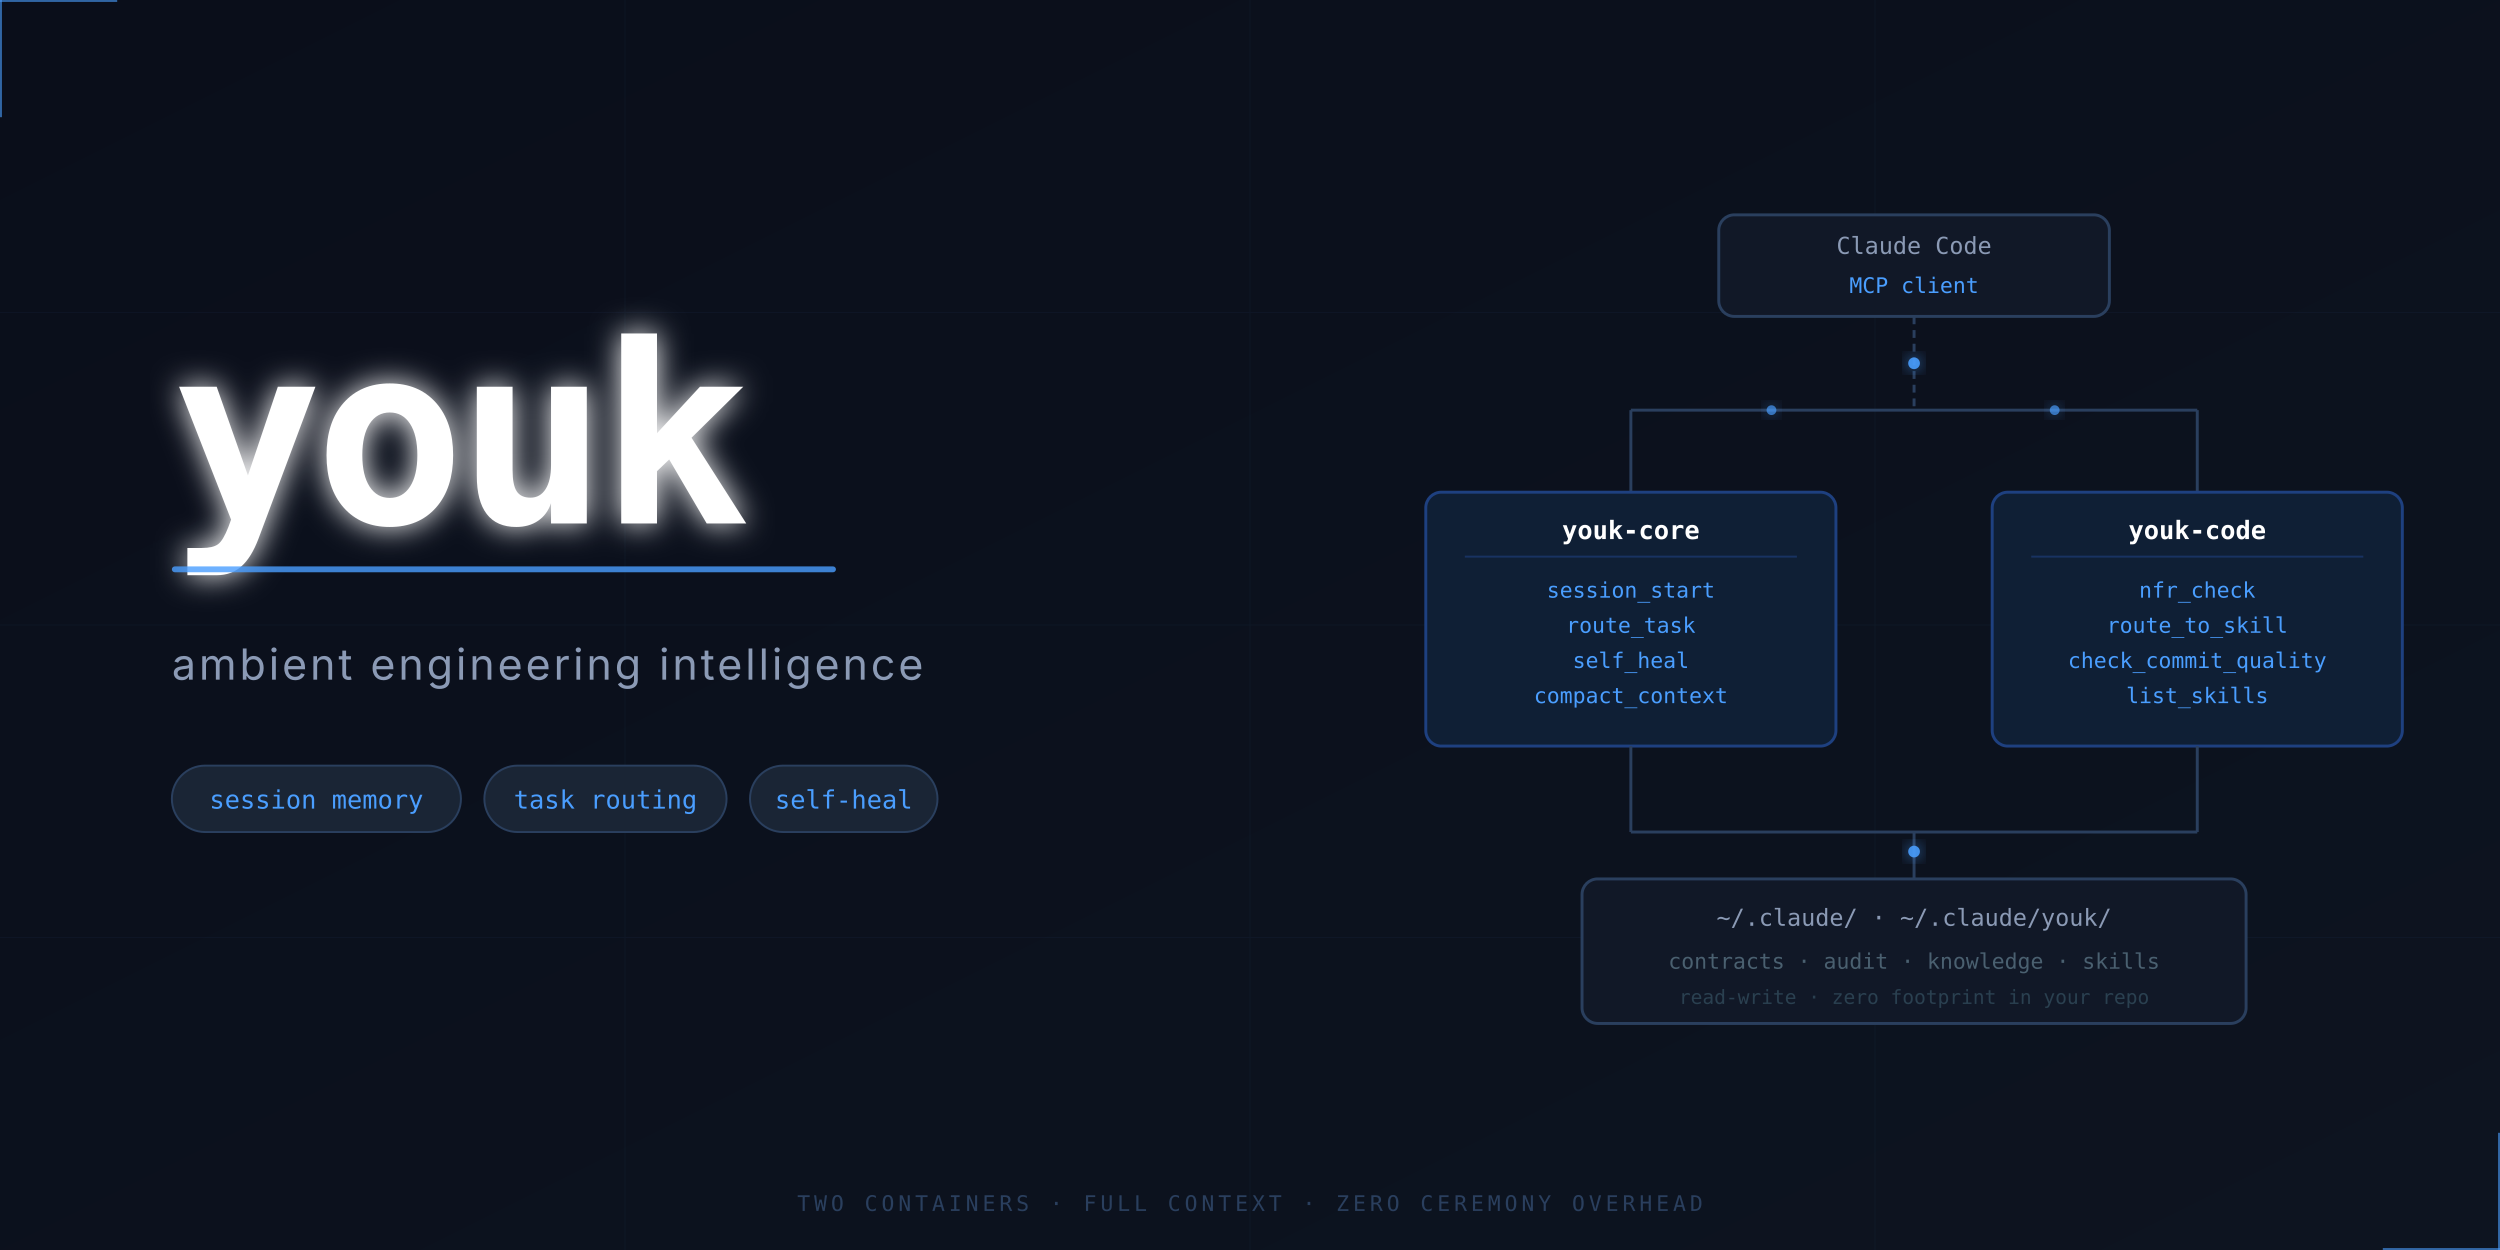
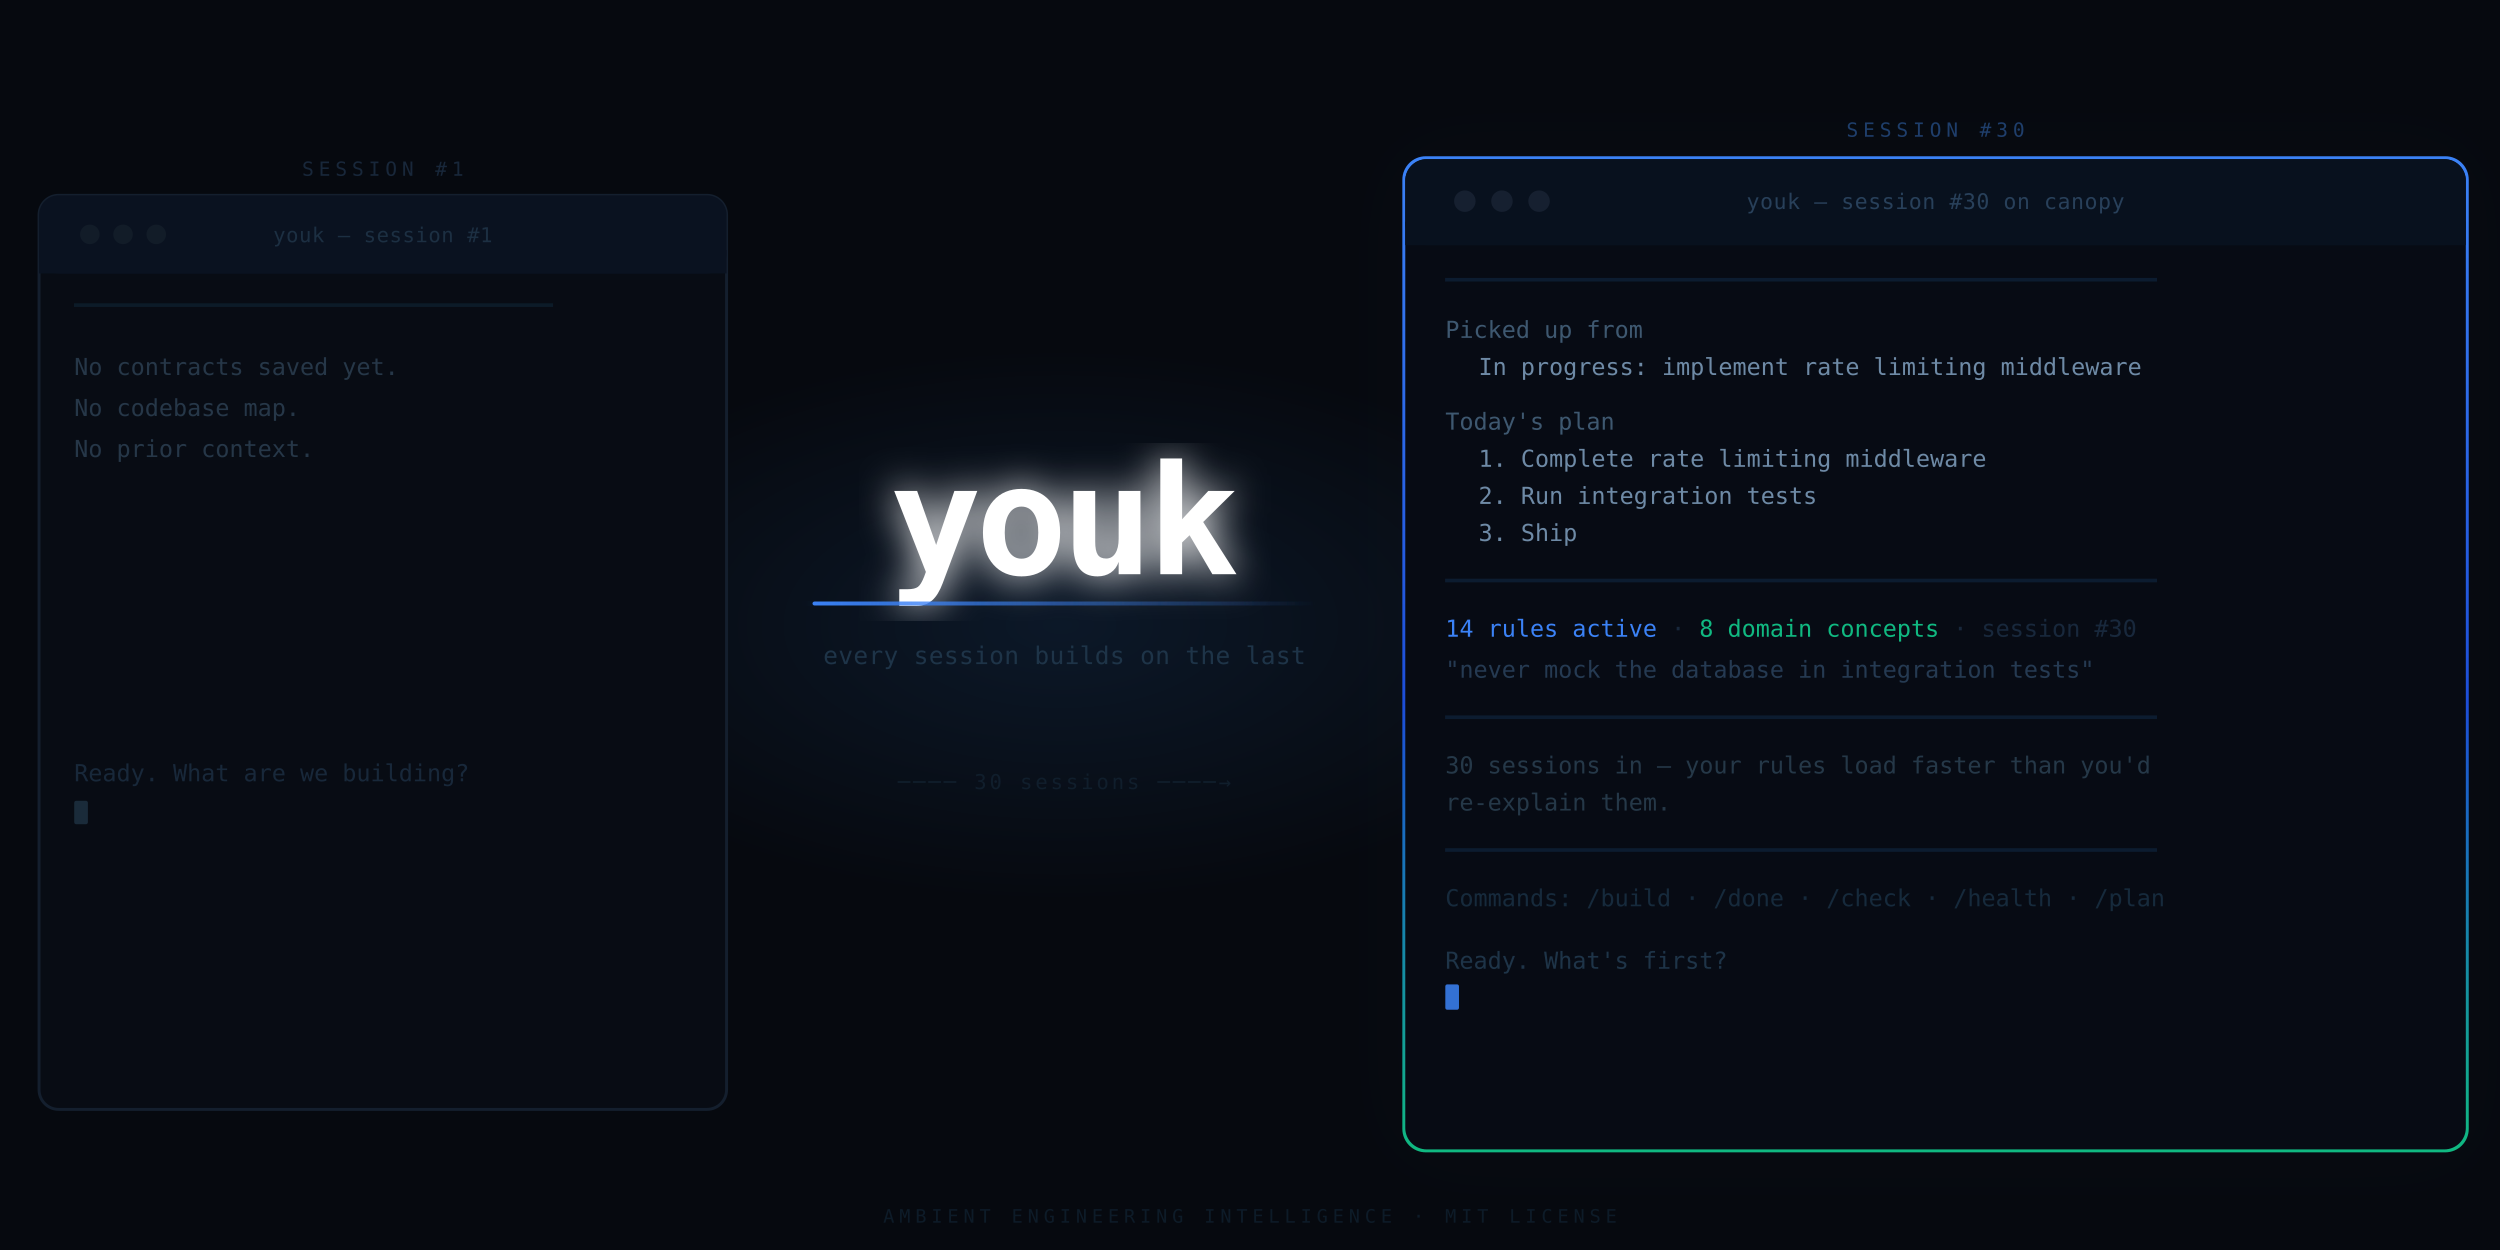
<svg xmlns="http://www.w3.org/2000/svg" viewBox="0 0 1280 640" width="1280" height="640">
  <defs>
-     <linearGradient id="bg" x1="0%" y1="0%" x2="100%" y2="100%">
-       <stop offset="0%" style="stop-color:#0a0e1a;stop-opacity:1" />
-       <stop offset="100%" style="stop-color:#0d1420;stop-opacity:1" />
+     <linearGradient id="bg" x1="0" y1="0" x2="1" y2="1" gradientUnits="objectBoundingBox">
+       <stop offset="0%" stop-color="#06090f" />
+       <stop offset="100%" stop-color="#070c16" />
    </linearGradient>
-     <filter id="glow" x="-50%" y="-50%" width="200%" height="200%">
-       <feGaussianBlur stdDeviation="4" result="blur" />
+     <radialGradient id="center-spot" cx="42.5%" cy="50%" r="22%">
+       <stop offset="0%" stop-color="#0c1828" stop-opacity="1" />
+       <stop offset="100%" stop-color="#06090f" stop-opacity="1" />
+     </radialGradient>
+     <linearGradient id="rich-border" x1="0" y1="0" x2="0" y2="1" gradientUnits="objectBoundingBox">
+       <stop offset="0%" stop-color="#3b82f6" />
+       <stop offset="55%" stop-color="#1d4ed8" />
+       <stop offset="100%" stop-color="#10b981" />
+     </linearGradient>
+     <linearGradient id="wm-line" x1="0" y1="0" x2="1" y2="0" gradientUnits="objectBoundingBox">
+       <stop offset="0%" stop-color="#3b82f6" />
+       <stop offset="65%" stop-color="#3b82f6" stop-opacity="0.35" />
+       <stop offset="100%" stop-color="#3b82f6" stop-opacity="0" />
+     </linearGradient>
+     <pattern id="dotgrid" x="0" y="0" width="28" height="28" patternUnits="userSpaceOnUse">
+       <circle cx="14" cy="14" r="0.8" fill="#3b82f6" fill-opacity="0.09" />
+     </pattern>
+     <filter id="wm-glow">
+       <feGaussianBlur stdDeviation="10" result="b" />
      <feMerge>
-         <feMergeNode in="blur" />
+         <feMergeNode in="b" />
        <feMergeNode in="SourceGraphic" />
      </feMerge>
    </filter>
-     <filter id="line-glow" x="-10%" y="-200%" width="120%" height="500%">
-       <feGaussianBlur stdDeviation="2" result="blur" />
+     <filter id="ln-glow">
+       <feGaussianBlur stdDeviation="3.5" result="b" />
      <feMerge>
-         <feMergeNode in="blur" />
+         <feMergeNode in="b" />
        <feMergeNode in="SourceGraphic" />
      </feMerge>
    </filter>
-     <filter id="text-glow" x="-5%" y="-30%" width="110%" height="160%">
-       <feGaussianBlur stdDeviation="8" result="blur" />
+     <filter id="rich-glow" x="-12%" y="-8%" width="124%" height="116%">
+       <feGaussianBlur stdDeviation="22" result="b" />
+       <feColorMatrix in="b" type="matrix" values="0 0 0 0 0.23  0 0 0 0 0.51  0 0 0 0 0.96  0 0 0 0.22 0" result="tinted" />
      <feMerge>
-         <feMergeNode in="blur" />
+         <feMergeNode in="tinted" />
        <feMergeNode in="SourceGraphic" />
      </feMerge>
    </filter>
-     <clipPath id="diagram-clip">
-       <rect x="680" y="80" width="540" height="480" rx="4" />
-     </clipPath>
  </defs>
  <rect width="1280" height="640" fill="url(#bg)" />
-   <g opacity="0.04" stroke="#4a9eff" stroke-width="0.5">
-     <line x1="0" y1="160" x2="1280" y2="160" />
-     <line x1="0" y1="320" x2="1280" y2="320" />
-     <line x1="0" y1="480" x2="1280" y2="480" />
-     <line x1="320" y1="0" x2="320" y2="640" />
-     <line x1="640" y1="0" x2="640" y2="640" />
-     <line x1="960" y1="0" x2="960" y2="640" />
-   </g>
-   <text x="88" y="268" font-family="'SF Mono', 'JetBrains Mono', 'Fira Code', 'Cascadia Code', monospace" font-size="128" font-weight="700" letter-spacing="-4" fill="#ffffff" filter="url(#text-glow)">youk</text>
-   <rect x="88" y="290" width="340" height="3" rx="1.5" fill="#4a9eff" opacity="0.8" />
-   <text x="88" y="348" font-family="'SF Pro Text', 'Inter', 'Helvetica Neue', sans-serif" font-size="22" font-weight="400" letter-spacing="1.5" fill="#8b9ab5">ambient engineering intelligence</text>
-   <rect x="88" y="392" width="148" height="34" rx="17" fill="#1a2535" stroke="#2a3f5e" stroke-width="1" />
-   <text x="162" y="414" text-anchor="middle" font-family="'SF Mono', monospace" font-size="13" fill="#4a9eff">session memory</text>
-   <rect x="248" y="392" width="124" height="34" rx="17" fill="#1a2535" stroke="#2a3f5e" stroke-width="1" />
-   <text x="310" y="414" text-anchor="middle" font-family="'SF Mono', monospace" font-size="13" fill="#4a9eff">task routing</text>
-   <rect x="384" y="392" width="96" height="34" rx="17" fill="#1a2535" stroke="#2a3f5e" stroke-width="1" />
-   <text x="432" y="414" text-anchor="middle" font-family="'SF Mono', monospace" font-size="13" fill="#4a9eff">self-heal</text>
-   <rect x="880" y="110" width="200" height="52" rx="8" fill="#111827" stroke="#2a3f5e" stroke-width="1.5" />
-   <text x="980" y="130" text-anchor="middle" font-family="'SF Mono', monospace" font-size="12" fill="#8b9ab5">Claude Code</text>
-   <text x="980" y="150" text-anchor="middle" font-family="'SF Mono', monospace" font-size="11" fill="#4a9eff">MCP client</text>
-   <line x1="980" y1="162" x2="980" y2="210" stroke="#2a3f5e" stroke-width="1.5" stroke-dasharray="4,3" />
-   <line x1="835" y1="210" x2="1125" y2="210" stroke="#2a3f5e" stroke-width="1.5" />
-   <line x1="835" y1="210" x2="835" y2="252" stroke="#2a3f5e" stroke-width="1.5" />
-   <line x1="1125" y1="210" x2="1125" y2="252" stroke="#2a3f5e" stroke-width="1.5" />
-   <rect x="730" y="252" width="210" height="130" rx="8" fill="#0f1f35" stroke="#1e4080" stroke-width="1.5" />
-   <text x="835" y="276" text-anchor="middle" font-family="'SF Mono', monospace" font-size="13" font-weight="600" fill="#ffffff">youk-core</text>
-   <line x1="750" y1="285" x2="920" y2="285" stroke="#1e4080" stroke-width="1" opacity="0.6" />
-   <text x="835" y="306" text-anchor="middle" font-family="'SF Mono', monospace" font-size="11" fill="#4a9eff">session_start</text>
-   <text x="835" y="324" text-anchor="middle" font-family="'SF Mono', monospace" font-size="11" fill="#4a9eff">route_task</text>
-   <text x="835" y="342" text-anchor="middle" font-family="'SF Mono', monospace" font-size="11" fill="#4a9eff">self_heal</text>
-   <text x="835" y="360" text-anchor="middle" font-family="'SF Mono', monospace" font-size="11" fill="#4a9eff">compact_context</text>
-   <rect x="1020" y="252" width="210" height="130" rx="8" fill="#0f1f35" stroke="#1e4080" stroke-width="1.5" />
-   <text x="1125" y="276" text-anchor="middle" font-family="'SF Mono', monospace" font-size="13" font-weight="600" fill="#ffffff">youk-code</text>
-   <line x1="1040" y1="285" x2="1210" y2="285" stroke="#1e4080" stroke-width="1" opacity="0.6" />
-   <text x="1125" y="306" text-anchor="middle" font-family="'SF Mono', monospace" font-size="11" fill="#4a9eff">nfr_check</text>
-   <text x="1125" y="324" text-anchor="middle" font-family="'SF Mono', monospace" font-size="11" fill="#4a9eff">route_to_skill</text>
-   <text x="1125" y="342" text-anchor="middle" font-family="'SF Mono', monospace" font-size="11" fill="#4a9eff">check_commit_quality</text>
-   <text x="1125" y="360" text-anchor="middle" font-family="'SF Mono', monospace" font-size="11" fill="#4a9eff">list_skills</text>
-   <line x1="835" y1="382" x2="835" y2="426" stroke="#2a3f5e" stroke-width="1.5" />
-   <line x1="1125" y1="382" x2="1125" y2="426" stroke="#2a3f5e" stroke-width="1.5" />
-   <line x1="835" y1="426" x2="1125" y2="426" stroke="#2a3f5e" stroke-width="1.5" />
-   <line x1="980" y1="426" x2="980" y2="450" stroke="#2a3f5e" stroke-width="1.5" />
-   <rect x="810" y="450" width="340" height="74" rx="8" fill="#111827" stroke="#2a3f5e" stroke-width="1.5" />
-   <text x="980" y="474" text-anchor="middle" font-family="'SF Mono', monospace" font-size="12" fill="#8b9ab5">~/.claude/ · ~/.claude/youk/</text>
-   <text x="980" y="496" text-anchor="middle" font-family="'SF Mono', monospace" font-size="11" fill="#4a6070">contracts · audit · knowledge · skills</text>
-   <text x="980" y="514" text-anchor="middle" font-family="'SF Mono', monospace" font-size="10" fill="#2a4050">read-write · zero footprint in your repo</text>
-   <circle cx="980" cy="186" r="3" fill="#4a9eff" filter="url(#glow)" opacity="0.9" />
-   <circle cx="907" cy="210" r="2.5" fill="#4a9eff" filter="url(#glow)" opacity="0.7" />
-   <circle cx="1052" cy="210" r="2.5" fill="#4a9eff" filter="url(#glow)" opacity="0.7" />
-   <circle cx="980" cy="436" r="3" fill="#4a9eff" filter="url(#glow)" opacity="0.9" />
-   <line x1="660" y1="80" x2="660" y2="560" stroke="#1a2535" stroke-width="1.5" filter="url(#line-glow)" />
-   <line x1="0" y1="0" x2="60" y2="0" stroke="#4a9eff" stroke-width="2" opacity="0.6" />
-   <line x1="0" y1="0" x2="0" y2="60" stroke="#4a9eff" stroke-width="2" opacity="0.6" />
-   <line x1="1280" y1="640" x2="1220" y2="640" stroke="#4a9eff" stroke-width="2" opacity="0.6" />
-   <line x1="1280" y1="640" x2="1280" y2="580" stroke="#4a9eff" stroke-width="2" opacity="0.6" />
-   <text x="640" y="620" text-anchor="middle" font-family="'SF Mono', monospace" font-size="11" fill="#2a3f5e" letter-spacing="2">TWO CONTAINERS · FULL CONTEXT · ZERO CEREMONY OVERHEAD</text>
+   <rect width="1280" height="640" fill="url(#dotgrid)" />
+   <rect width="1280" height="640" fill="url(#center-spot)" />
+   <text x="196" y="90" text-anchor="middle" font-family="'SF Mono','JetBrains Mono','Cascadia Code',monospace" font-size="10" fill="#18273a" letter-spacing="2.5">SESSION  #1</text>
+   <rect x="20" y="100" width="352" height="468" rx="10" fill="#080c14" stroke="#141f2e" stroke-width="1.5" />
+   <rect x="20" y="100" width="352" height="40" rx="10" fill="#0a1220" />
+   <rect x="20" y="128" width="352" height="12" fill="#0a1220" />
+   <circle cx="46" cy="120" r="5" fill="#121c28" />
+   <circle cx="63" cy="120" r="5" fill="#121c28" />
+   <circle cx="80" cy="120" r="5" fill="#121c28" />
+   <text x="196" y="124" text-anchor="middle" font-family="'SF Mono','JetBrains Mono',monospace" font-size="10.5" fill="#1c2f42" letter-spacing="0.3">youk — session #1</text>
+   <text x="38" y="160" font-family="'SF Mono','JetBrains Mono',monospace" font-size="11" fill="#0c1b28">━━━━━━━━━━━━━━━━━━━━━━━━━━━━━━━━━━━━━</text>
+   <text x="38" y="192" font-family="'SF Mono','JetBrains Mono',monospace" font-size="12" fill="#263748">No contracts saved yet.</text>
+   <text x="38" y="213" font-family="'SF Mono','JetBrains Mono',monospace" font-size="12" fill="#263748">No codebase map.</text>
+   <text x="38" y="234" font-family="'SF Mono','JetBrains Mono',monospace" font-size="12" fill="#263748">No prior context.</text>
+   <text x="38" y="400" font-family="'SF Mono','JetBrains Mono',monospace" font-size="12" fill="#18283a">Ready. What are we building?</text>
+   <rect x="38" y="410" width="7" height="12" rx="1" fill="#1a2b3a" />
+   <text x="545" y="294" text-anchor="middle" font-family="'SF Mono','JetBrains Mono','Cascadia Code','Fira Code',monospace" font-size="78" font-weight="700" letter-spacing="-3" fill="#ffffff" filter="url(#wm-glow)">youk</text>
+   <rect x="416" y="308" width="258" height="2" rx="1" fill="url(#wm-line)" filter="url(#ln-glow)" />
+   <text x="545" y="340" text-anchor="middle" font-family="'SF Mono','JetBrains Mono',monospace" font-size="12.5" fill="#1e3448" letter-spacing="0.2">every session builds on the last</text>
+   <text x="545" y="404" text-anchor="middle" font-family="'SF Mono','JetBrains Mono',monospace" font-size="10.5" fill="#101e2c" letter-spacing="1.5">──── 30 sessions ────→</text>
+   <text x="991" y="70" text-anchor="middle" font-family="'SF Mono','JetBrains Mono','Cascadia Code',monospace" font-size="10" fill="#1e3d6a" letter-spacing="2.5">SESSION  #30</text>
+   <rect x="718" y="80" width="546" height="510" rx="12" fill="#1a40a0" opacity="0.06" filter="url(#rich-glow)" />
+   <rect x="718" y="80" width="546" height="510" rx="12" fill="url(#rich-border)" />
+   <rect x="719.5" y="81.5" width="543" height="507" rx="11" fill="#070b14" />
+   <rect x="719.5" y="81.5" width="543" height="44" rx="11" fill="#08111e" />
+   <rect x="719.5" y="113.5" width="543" height="12" fill="#08111e" />
+   <circle cx="750" cy="103" r="5.5" fill="#162030" />
+   <circle cx="769" cy="103" r="5.5" fill="#162030" />
+   <circle cx="788" cy="103" r="5.5" fill="#162030" />
+   <text x="991" y="107" text-anchor="middle" font-family="'SF Mono','JetBrains Mono',monospace" font-size="11" fill="#28405a" letter-spacing="0.3">youk — session #30 on canopy</text>
+   <text x="740" y="147" font-family="'SF Mono','JetBrains Mono',monospace" font-size="11" fill="#0c1c30">━━━━━━━━━━━━━━━━━━━━━━━━━━━━━━━━━━━━━━━━━━━━━━━━━━━━━━━</text>
+   <text x="740" y="173" font-family="'SF Mono','JetBrains Mono',monospace" font-size="12" fill="#3e5870">Picked up from</text>
+   <text x="757" y="192" font-family="'SF Mono','JetBrains Mono',monospace" font-size="12" fill="#6e8aa6">In progress: implement rate limiting middleware</text>
+   <text x="740" y="220" font-family="'SF Mono','JetBrains Mono',monospace" font-size="12" fill="#3e5870">Today's plan</text>
+   <text x="757" y="239" font-family="'SF Mono','JetBrains Mono',monospace" font-size="12" fill="#6e8aa6">1.  Complete rate limiting middleware</text>
+   <text x="757" y="258" font-family="'SF Mono','JetBrains Mono',monospace" font-size="12" fill="#6e8aa6">2.  Run integration tests</text>
+   <text x="757" y="277" font-family="'SF Mono','JetBrains Mono',monospace" font-size="12" fill="#6e8aa6">3.  Ship</text>
+   <text x="740" y="301" font-family="'SF Mono','JetBrains Mono',monospace" font-size="11" fill="#0c1c30">━━━━━━━━━━━━━━━━━━━━━━━━━━━━━━━━━━━━━━━━━━━━━━━━━━━━━━━</text>
+   <text x="740" y="326" font-family="'SF Mono','JetBrains Mono',monospace" font-size="12">
+     <tspan fill="#3b82f6">14 rules active</tspan>
+     <tspan fill="#18283c">  ·  </tspan>
+     <tspan fill="#10b981">8 domain concepts</tspan>
+     <tspan fill="#18283c">  ·  session #30</tspan>
+   </text>
+   <text x="740" y="347" font-family="'SF Mono','JetBrains Mono',monospace" font-size="12" fill="#253a52">"never mock the database in integration tests"</text>
+   <text x="740" y="371" font-family="'SF Mono','JetBrains Mono',monospace" font-size="11" fill="#0c1c30">━━━━━━━━━━━━━━━━━━━━━━━━━━━━━━━━━━━━━━━━━━━━━━━━━━━━━━━</text>
+   <text x="740" y="396" font-family="'SF Mono','JetBrains Mono',monospace" font-size="12" fill="#253848">30 sessions in — your rules load faster than you'd</text>
+   <text x="740" y="415" font-family="'SF Mono','JetBrains Mono',monospace" font-size="12" fill="#253848">re-explain them.</text>
+   <text x="740" y="439" font-family="'SF Mono','JetBrains Mono',monospace" font-size="11" fill="#0c1c30">━━━━━━━━━━━━━━━━━━━━━━━━━━━━━━━━━━━━━━━━━━━━━━━━━━━━━━━</text>
+   <text x="740" y="464" font-family="'SF Mono','JetBrains Mono',monospace" font-size="12" fill="#162a3c">Commands: /build · /done · /check · /health · /plan</text>
+   <text x="740" y="496" font-family="'SF Mono','JetBrains Mono',monospace" font-size="12" fill="#1e3448">Ready. What's first?</text>
+   <rect x="740" y="504" width="7" height="13" rx="1" fill="#3b82f6" opacity="0.85">
+     <animate attributeName="opacity" values="0.85;0;0.85" dur="1.1s" repeatCount="indefinite" />
+   </rect>
+   <text x="640" y="626" text-anchor="middle" font-family="'SF Mono','JetBrains Mono',monospace" font-size="9.5" fill="#0d1b28" letter-spacing="2.5">AMBIENT ENGINEERING INTELLIGENCE  ·  MIT LICENSE</text>
</svg>
